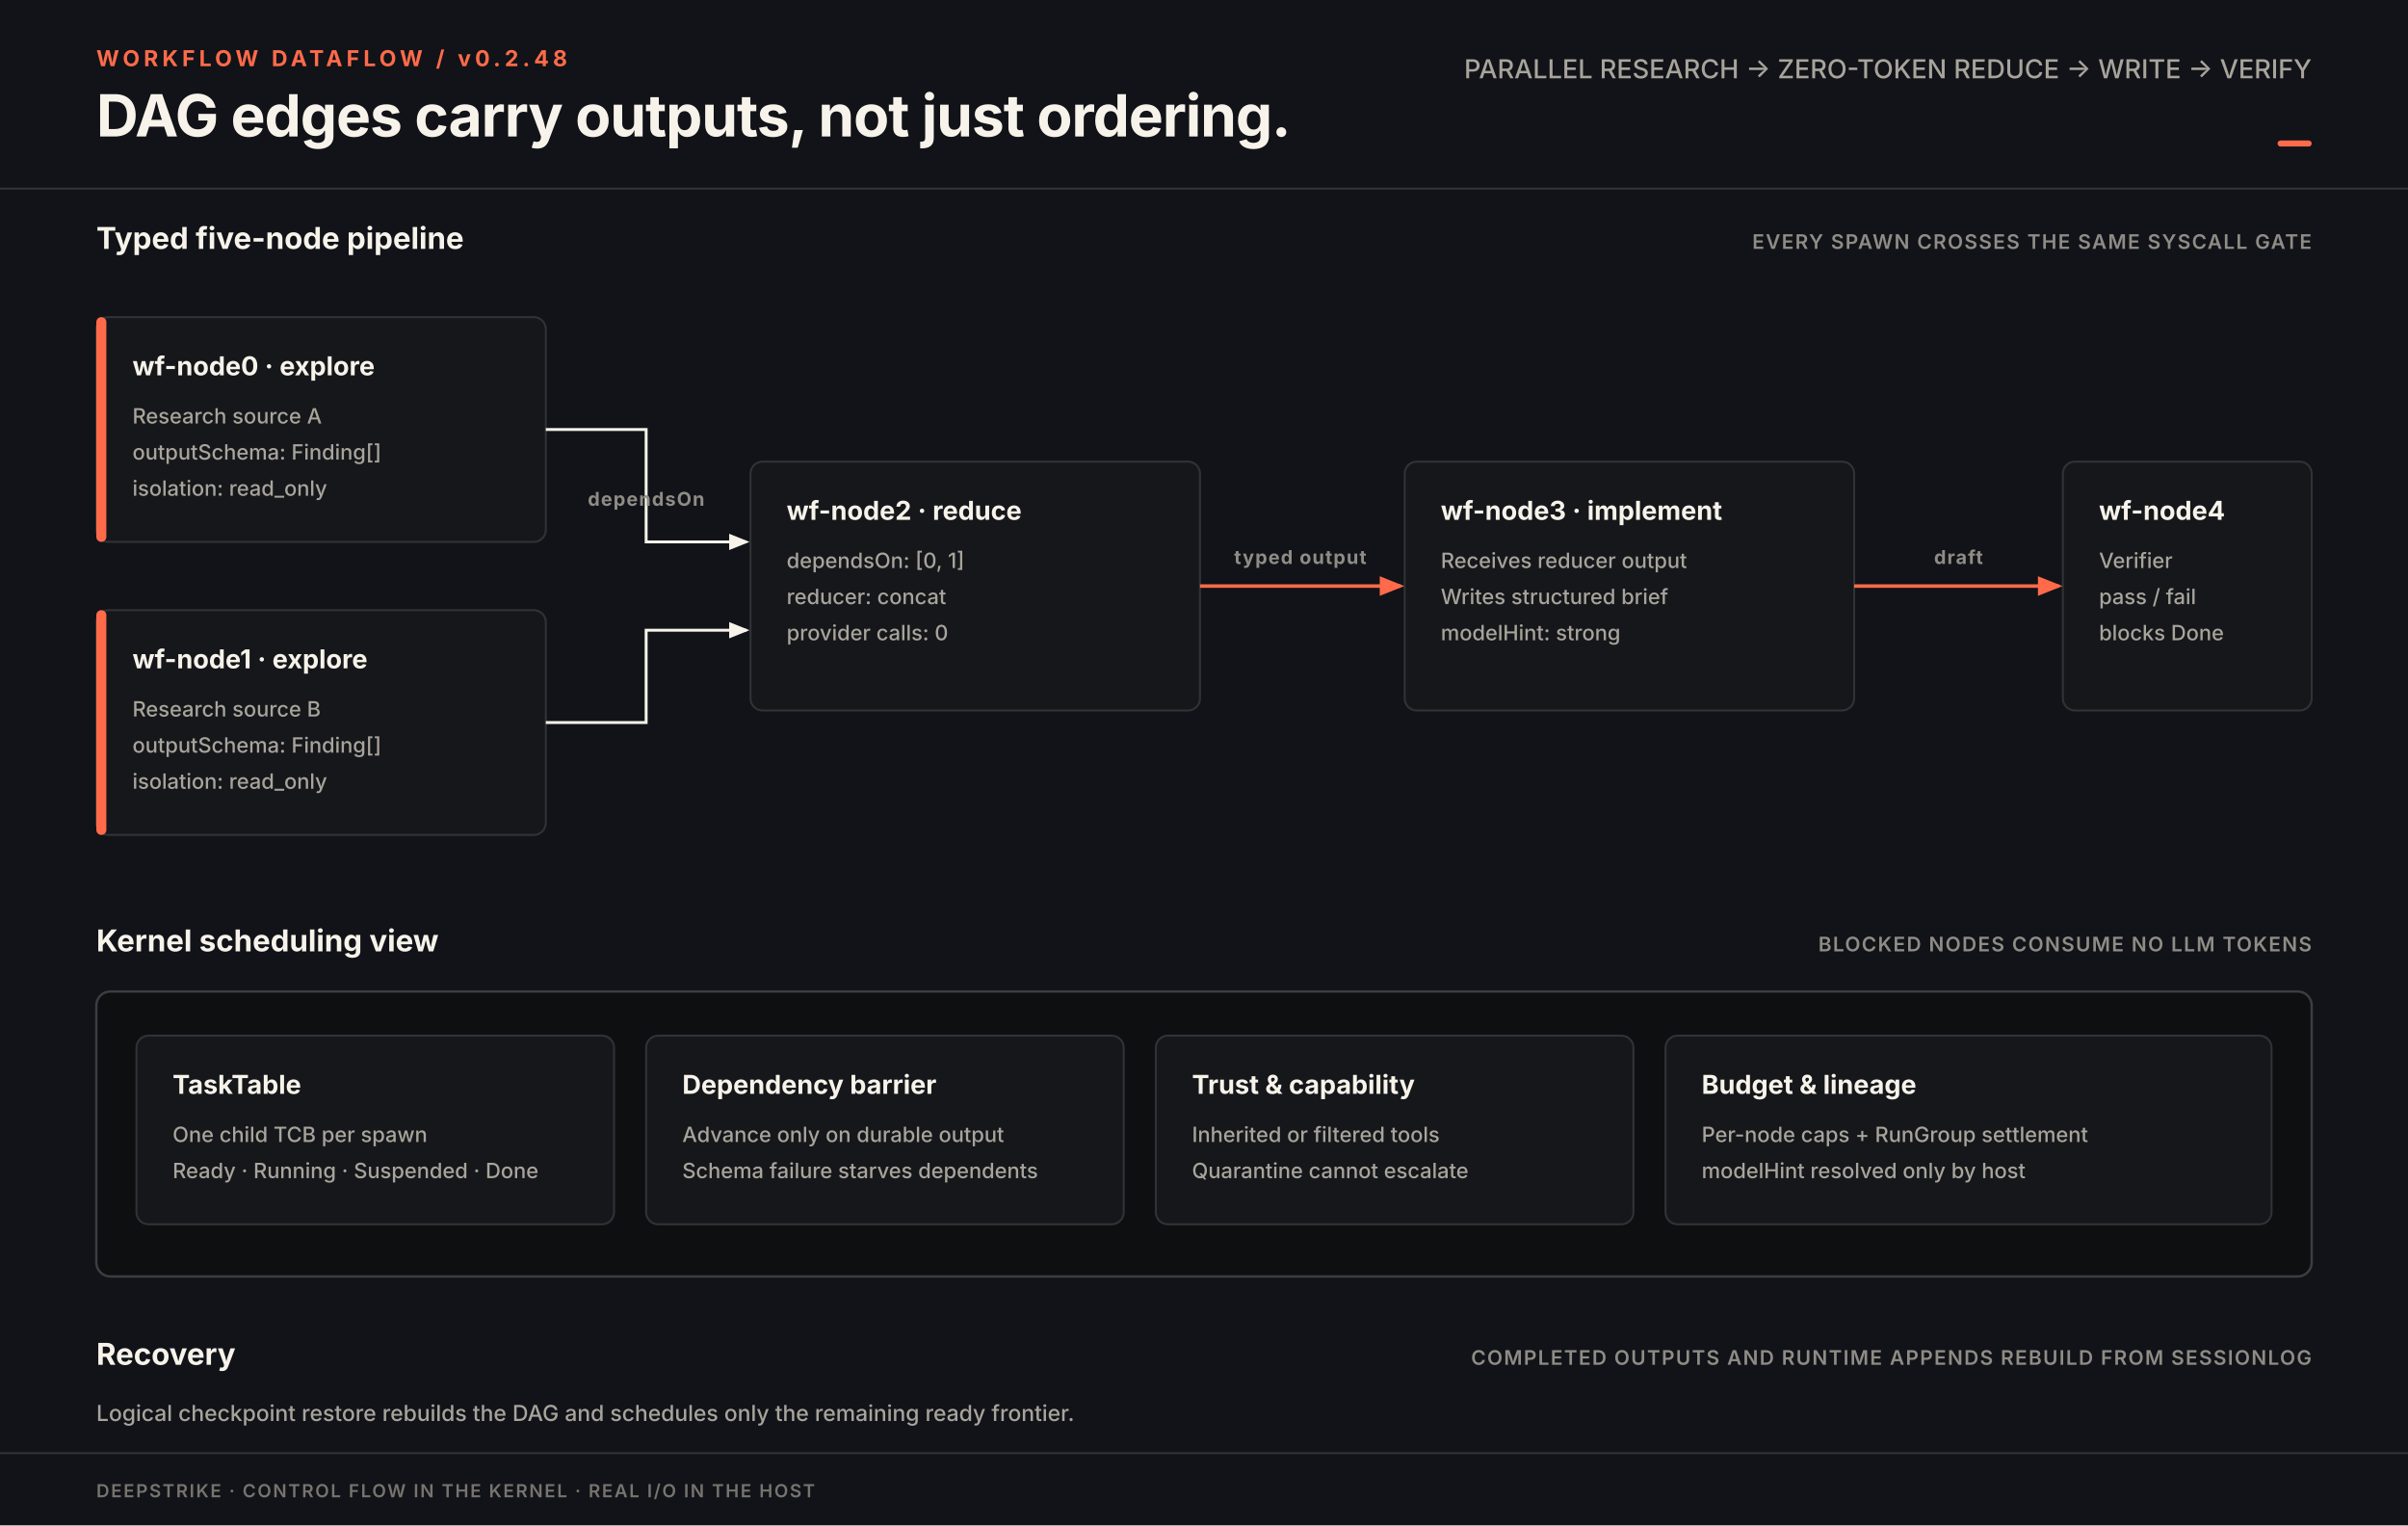
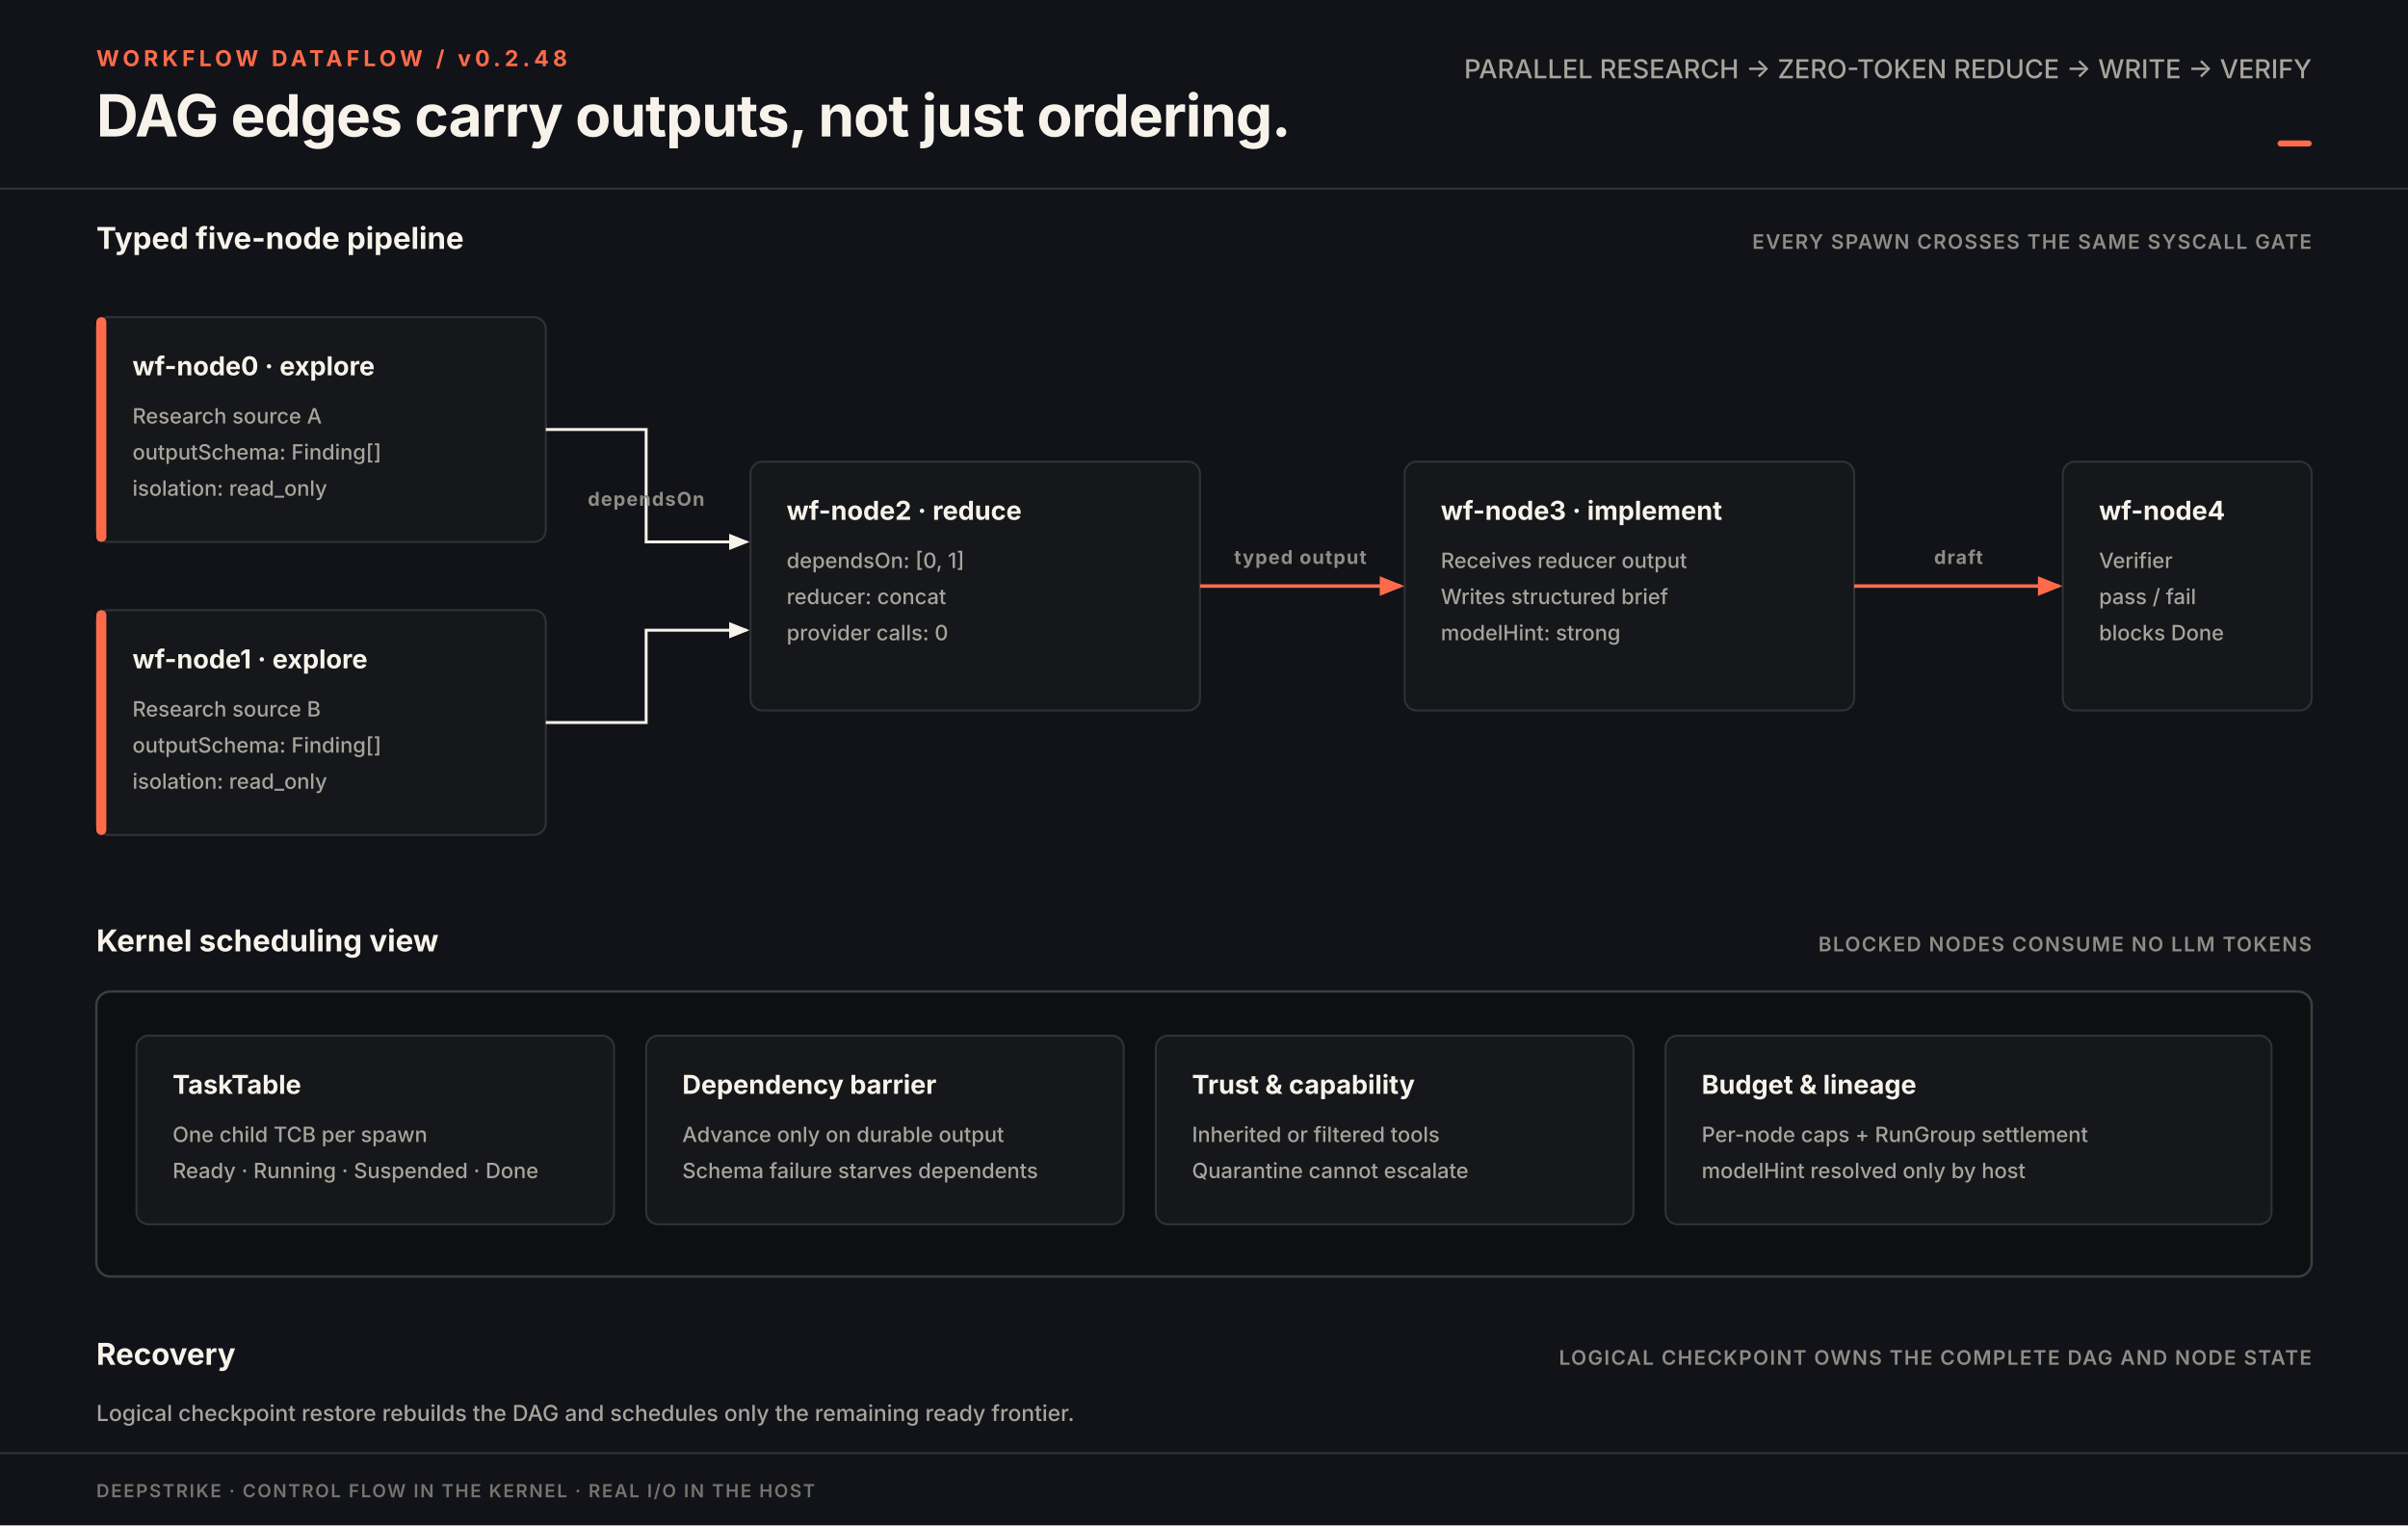
<svg xmlns="http://www.w3.org/2000/svg" viewBox="0 0 1200 760" role="img" aria-labelledby="title desc">
  <defs>
    <marker id="arrow-ivory" viewBox="0 0 10 10" refX="8.5" refY="5" markerWidth="7" markerHeight="7" orient="auto">
      <path d="M0 1 10 5 0 9Z" fill="#F7F3EA" />
    </marker>
    <marker id="arrow-coral" viewBox="0 0 10 10" refX="8.5" refY="5" markerWidth="7" markerHeight="7" orient="auto">
      <path d="M0 1 10 5 0 9Z" fill="#FF6B4A" />
    </marker>
    <style>
      text { font-family: Inter, ui-sans-serif, system-ui, -apple-system, "Segoe UI", "Noto Sans CJK SC", sans-serif; }
      .eyebrow { fill:#FF6B4A; font-size:11px; font-weight:700; letter-spacing:2px; }
      .title { fill:#F7F3EA; font-size:29px; font-weight:700; letter-spacing:-.45px; }
      .subtitle { fill:#A8A49C; font-size:13px; font-weight:450; }
      .section-title { fill:#F7F3EA; font-size:15px; font-weight:700; }
      .section-note { fill:#8F8C86; font-size:10px; font-weight:600; letter-spacing:.65px; }
      .card-title { fill:#F7F3EA; font-size:13px; font-weight:650; }
      .card-text { fill:#A8A49C; font-size:10.5px; font-weight:450; }
      .body { fill:#A8A49C; font-size:11px; font-weight:450; }
      .label { fill:#F7F3EA; font-size:11px; font-weight:650; }
      .micro { fill:#8F8C86; font-size:9.5px; font-weight:650; letter-spacing:.55px; }
      .pill-text { fill:#111318; font-size:9px; font-weight:750; letter-spacing:.5px; }
      .footer { fill:#77746F; font-size:9px; font-weight:600; letter-spacing:.8px; }
      .panel { fill:#15171A; stroke:#303236; stroke-width:1; }
      .panel-strong { fill:#191A1D; stroke:#F7F3EA; stroke-width:1.15; }
      .kernel { fill:#0D0F11; stroke:#3B3D41; stroke-width:1.2; }
      .soft { fill:#121316; stroke:#26282C; stroke-width:1; }
      .accent-fill { fill:#FF6B4A; }
      .pill.coral { fill:#FF6B4A; }
      .pill.ivory { fill:#F7F3EA; }
      .pill.muted { fill:#8F8C86; }
      .rule { fill:none; stroke:#303236; stroke-width:1; }
      .rule-coral { fill:none; stroke:#FF6B4A; stroke-width:1.2; }
      .flow { fill:none; stroke:#F7F3EA; stroke-width:1.45; marker-end:url(#arrow-ivory); }
      .flow-coral { stroke:#FF6B4A; stroke-width:1.75; marker-end:url(#arrow-coral); }
      .flow-dash { stroke-dasharray:5 5; }
    </style>
  </defs>
  <rect width="1200" height="760" fill="#111318" />
  <path d="M0 94H1200M0 724H1200" class="rule" />
  <text x="48" y="33" class="eyebrow" text-anchor="start">WORKFLOW DATAFLOW / v0.2.48</text>
  <text x="48" y="68" class="title" text-anchor="start">DAG edges carry outputs, not just ordering.</text>
  <text x="1152" y="39" class="subtitle" text-anchor="end">PARALLEL RESEARCH → ZERO-TOKEN REDUCE → WRITE → VERIFY</text>
  <rect x="1135" y="70" width="17" height="3" rx="1.5" class="accent-fill" />
  <text x="48" y="124" class="section-title" text-anchor="start">Typed five-node pipeline</text>
  <text x="1152" y="124" class="section-note" text-anchor="end">EVERY SPAWN CROSSES THE SAME SYSCALL GATE</text>
  <g>
    <rect x="48" y="158" width="224" height="112" rx="6" class="panel" />
    <rect x="48" y="158" width="5" height="112" rx="2.5" class="accent-fill" />
    <text x="66" y="187" class="card-title" text-anchor="start">wf-node0 · explore</text>
    <text x="66" y="211" class="card-text" text-anchor="start">Research source A</text>
    <text x="66" y="229" class="card-text" text-anchor="start">outputSchema: Finding[]</text>
    <text x="66" y="247" class="card-text" text-anchor="start">isolation: read_only</text>
  </g>
  <g>
    <rect x="48" y="304" width="224" height="112" rx="6" class="panel" />
    <rect x="48" y="304" width="5" height="112" rx="2.5" class="accent-fill" />
    <text x="66" y="333" class="card-title" text-anchor="start">wf-node1 · explore</text>
    <text x="66" y="357" class="card-text" text-anchor="start">Research source B</text>
    <text x="66" y="375" class="card-text" text-anchor="start">outputSchema: Finding[]</text>
    <text x="66" y="393" class="card-text" text-anchor="start">isolation: read_only</text>
  </g>
  <g>
    <rect x="374" y="230" width="224" height="124" rx="6" class="panel" />
    <text x="392" y="259" class="card-title" text-anchor="start">wf-node2 · reduce</text>
    <text x="392" y="283" class="card-text" text-anchor="start">dependsOn: [0, 1]</text>
    <text x="392" y="301" class="card-text" text-anchor="start">reducer: concat</text>
    <text x="392" y="319" class="card-text" text-anchor="start">provider calls: 0</text>
  </g>
  <g>
    <rect x="700" y="230" width="224" height="124" rx="6" class="panel" />
    <text x="718" y="259" class="card-title" text-anchor="start">wf-node3 · implement</text>
    <text x="718" y="283" class="card-text" text-anchor="start">Receives reducer output</text>
    <text x="718" y="301" class="card-text" text-anchor="start">Writes structured brief</text>
    <text x="718" y="319" class="card-text" text-anchor="start">modelHint: strong</text>
  </g>
  <g>
    <rect x="1028" y="230" width="124" height="124" rx="6" class="panel" />
    <text x="1046" y="259" class="card-title" text-anchor="start">wf-node4</text>
    <text x="1046" y="283" class="card-text" text-anchor="start">Verifier</text>
    <text x="1046" y="301" class="card-text" text-anchor="start">pass / fail</text>
    <text x="1046" y="319" class="card-text" text-anchor="start">blocks Done</text>
  </g>
  <path d="M272 214H322V270H372" class="flow" />
  <path d="M272 360H322V314H372" class="flow" />
  <path d="M598 292H698" class="flow flow-coral" />
  <path d="M924 292H1026" class="flow flow-coral" />
  <text x="322" y="252" class="micro" text-anchor="middle">dependsOn</text>
  <text x="648" y="281" class="micro" text-anchor="middle">typed output</text>
  <text x="976" y="281" class="micro" text-anchor="middle">draft</text>
  <text x="48" y="474" class="section-title" text-anchor="start">Kernel scheduling view</text>
  <text x="1152" y="474" class="section-note" text-anchor="end">BLOCKED NODES CONSUME NO LLM TOKENS</text>
  <rect x="48" y="494" width="1104" height="142" rx="7" class="kernel" />
  <g>
    <rect x="68" y="516" width="238" height="94" rx="6" class="panel" />
    <text x="86" y="545" class="card-title" text-anchor="start">TaskTable</text>
    <text x="86" y="569" class="card-text" text-anchor="start">One child TCB per spawn</text>
    <text x="86" y="587" class="card-text" text-anchor="start">Ready · Running · Suspended · Done</text>
  </g>
  <g>
    <rect x="322" y="516" width="238" height="94" rx="6" class="panel" />
    <text x="340" y="545" class="card-title" text-anchor="start">Dependency barrier</text>
    <text x="340" y="569" class="card-text" text-anchor="start">Advance only on durable output</text>
    <text x="340" y="587" class="card-text" text-anchor="start">Schema failure starves dependents</text>
  </g>
  <g>
    <rect x="576" y="516" width="238" height="94" rx="6" class="panel" />
    <text x="594" y="545" class="card-title" text-anchor="start">Trust &amp; capability</text>
    <text x="594" y="569" class="card-text" text-anchor="start">Inherited or filtered tools</text>
    <text x="594" y="587" class="card-text" text-anchor="start">Quarantine cannot escalate</text>
  </g>
  <g>
    <rect x="830" y="516" width="302" height="94" rx="6" class="panel" />
    <text x="848" y="545" class="card-title" text-anchor="start">Budget &amp; lineage</text>
    <text x="848" y="569" class="card-text" text-anchor="start">Per-node caps + RunGroup settlement</text>
    <text x="848" y="587" class="card-text" text-anchor="start">modelHint resolved only by host</text>
  </g>
  <text x="48" y="680" class="section-title" text-anchor="start">Recovery</text>
-   <text x="1152" y="680" class="section-note" text-anchor="end">COMPLETED OUTPUTS AND RUNTIME APPENDS REBUILD FROM SESSIONLOG</text>
+   <text x="1152" y="680" class="section-note" text-anchor="end">LOGICAL CHECKPOINT OWNS THE COMPLETE DAG AND NODE STATE</text>
  <text x="48" y="708" class="body" text-anchor="start">Logical checkpoint restore rebuilds the DAG and schedules only the remaining ready frontier.</text>
  <text x="48" y="746" class="footer" text-anchor="start">DEEPSTRIKE · CONTROL FLOW IN THE KERNEL · REAL I/O IN THE HOST</text>
</svg>
